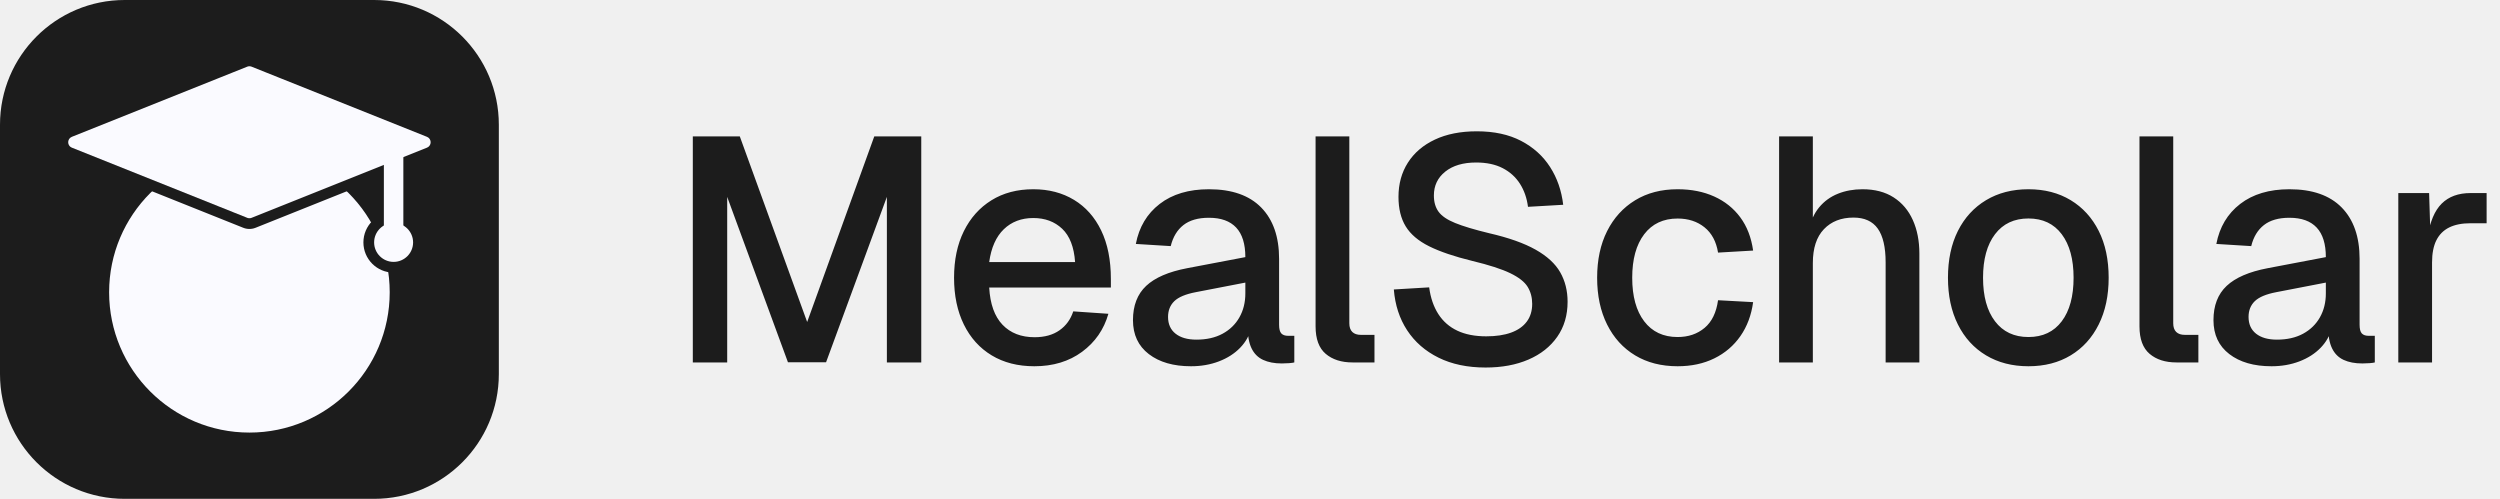
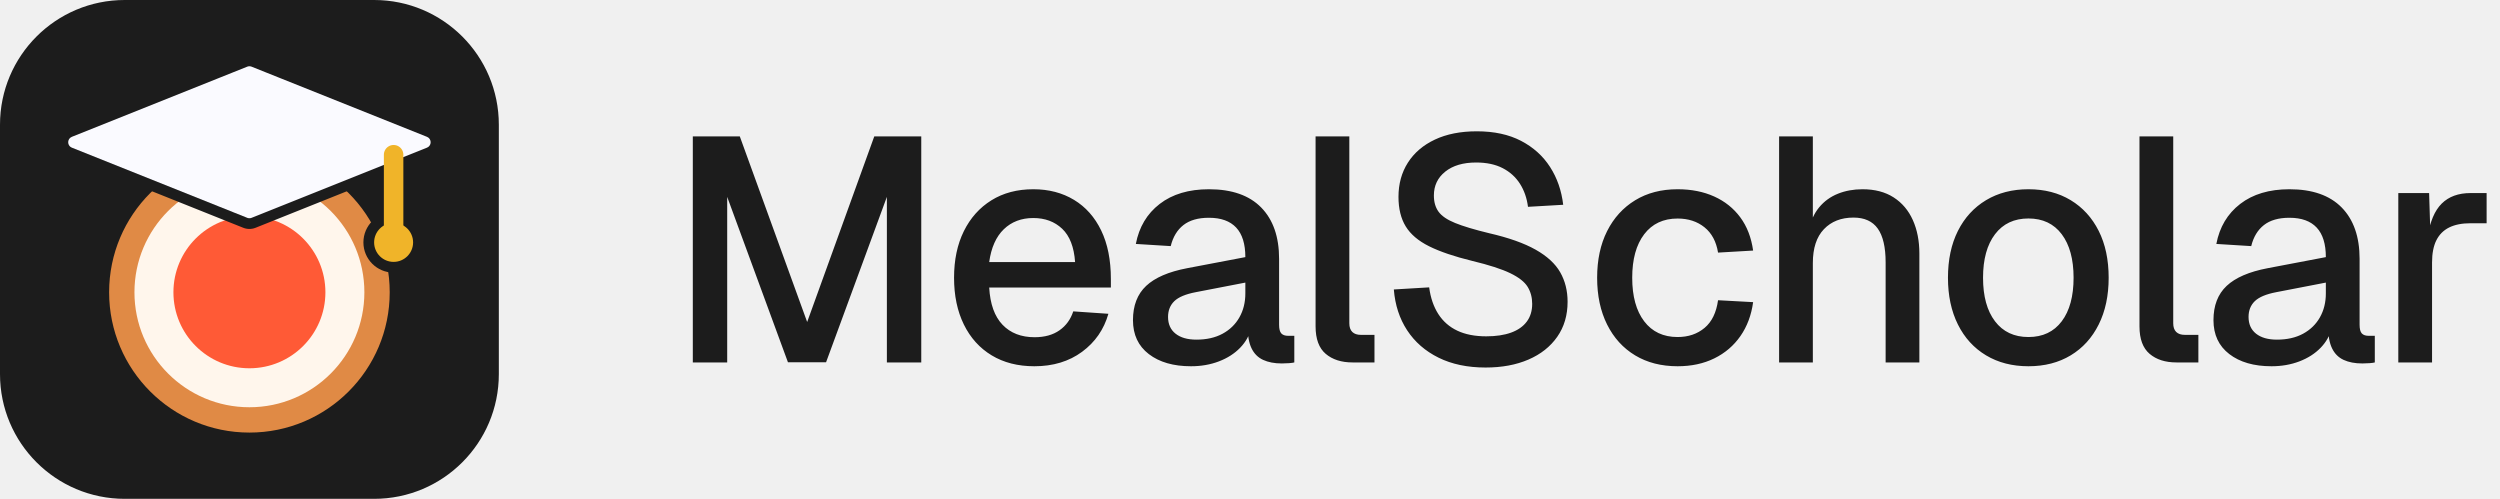
<svg xmlns="http://www.w3.org/2000/svg" viewBox="0 0 2566 512" role="img" aria-label="MealScholar">
  <rect width="512" height="512" rx="128" fill="#1C1C1C" />
  <mask id="ms-gap" maskUnits="userSpaceOnUse" x="0" y="0" width="512" height="512">
    <path d="M0 0h512v512H0z" fill="#fff" />
    <polygon points="256,74 436,146 256,218 76,146" stroke="#000" stroke-width="34" stroke-linejoin="round" />
    <path d="M404 158.8V238.8" stroke="#000" stroke-width="42" stroke-linecap="round" />
    <circle cx="404" cy="248.8" r="31" />
  </mask>
  <g mask="url(#ms-gap)">
-     <circle cx="256" cy="300" r="144" fill="#FAFAFF" />
+     <circle cx="256" cy="300" r="144" fill="#E08A45" />
+     <circle cx="256" cy="300" r="118" fill="#FFF6EC" />
+     <circle cx="256" cy="300" r="78" fill="#FF5A36" />
  </g>
  <polygon points="256,74 436,146 256,218 76,146" fill="#FAFAFF" stroke="#FAFAFF" stroke-width="12" stroke-linejoin="round" />
-   <path d="M404 158.8V238.8" stroke="#FAFAFF" stroke-width="20" stroke-linecap="round" />
-   <circle cx="404" cy="248.8" r="20" fill="#FAFAFF" />
+   <path d="M404 158.8V238.8" stroke="#F0B429" stroke-width="20" stroke-linecap="round" />
+   <circle cx="404" cy="248.8" r="20" fill="#F0B429" />
  <path transform="translate(683 372) scale(0.32676)" fill="#1C1C1C" d="M86 0.0V-710.0H233.601L445.2 -127.002L655.999 -710.0H803.601V0.0H695.6V-519.998L504.601 -0.6H384.8L194.001 -519.998V0.0Z M1158.8 12.0Q1081.4 12.0 1024.8 -22.2Q968.2 -56.4 937.4 -119.1Q906.6 -181.8 906.6 -266Q906.6 -350.2 937.4 -412.4Q968.2 -474.6 1024 -509.3Q1079.8 -544 1155.6 -544Q1228.201 -544 1283.301 -510.7Q1338.401 -477.4 1368.801 -414.4Q1399.201 -351.4 1399.201 -262V-235.2H1017.001Q1021.401 -157.4 1058.901 -118.3Q1096.401 -79.201 1159.6 -79.201Q1207 -79.201 1237.9 -101.001Q1268.8 -122.8 1281 -160.4L1391.401 -152.8Q1370.201 -78.6 1308.601 -33.3Q1247.001 12.0 1158.8 12.0ZM1017.001 -315.2H1286.8Q1281.8 -386.2 1246.2 -419.9Q1210.6 -453.599 1155.6 -453.599Q1099.401 -453.599 1062.901 -418.4Q1026.401 -383.2 1017.001 -315.2Z M1650.8 12.0Q1568.2 12.0 1518.4 -26.2Q1468.6 -64.4 1468.6 -132.8Q1468.6 -201.6 1510.1 -240.5Q1551.6 -279.4 1638.8 -296L1821.6 -330.8Q1821.6 -392.8 1792.8 -423.6Q1764 -454.4 1707.2 -454.4Q1656.401 -454.4 1627.101 -431.5Q1597.801 -408.6 1587.201 -365.4L1477.6 -372.2Q1492.8 -451.8 1552.6 -497.9Q1612.4 -544 1707.2 -544Q1815.201 -544 1871.401 -486.6Q1927.601 -429.2 1927.601 -325.2V-118.401Q1927.601 -98.801 1934.501 -91.201Q1941.401 -83.601 1956.401 -83.601H1975.401V0.0Q1970.401 1.4 1959.201 2.3Q1948.001 3.2 1936.201 3.2Q1901.601 3.2 1877.401 -8Q1853.2 -19.2 1841 -44.5Q1828.8 -69.8 1828.8 -112.8L1839.6 -108.0Q1831.8 -73.4 1805.2 -46Q1778.6 -18.6 1738.5 -3.3Q1698.4 12.0 1650.8 12.0ZM1668.001 -71.601Q1715.8 -71.601 1750.1 -90.2Q1784.4 -108.8 1803 -141.7Q1821.6 -174.6 1821.6 -216.8V-250.8L1666.401 -220.8Q1618.201 -211.6 1598.501 -192.5Q1578.801 -173.4 1578.801 -142.8Q1578.801 -109 1602.401 -90.3Q1626.001 -71.601 1668.001 -71.601Z M2158.2 0.0Q2105.8 0.0 2074 -27Q2042.2 -54 2042.2 -113.201V-710.0H2148.201V-123.201Q2148.201 -104.801 2157.601 -95.701Q2167.001 -86.601 2184.601 -86.601H2227.201V0.0Z M2576.2 16.0Q2491 16.0 2428.4 -15.0Q2365.8 -46.0 2329.8 -101Q2293.8 -156 2288 -229.2L2399.001 -235.8Q2405.601 -186.4 2427.801 -151.901Q2450.001 -117.401 2487.501 -99.701Q2525.001 -82.001 2578.2 -82.001Q2624.2 -82.001 2656.4 -93.701Q2688.6 -105.401 2705.6 -128.201Q2722.6 -151 2722.6 -184Q2722.6 -214.2 2708.3 -237.5Q2694 -260.8 2653.7 -280.3Q2613.4 -299.8 2534.601 -318.799Q2449.6 -339.599 2398.8 -364.899Q2348 -390.199 2325.3 -427.4Q2302.6 -464.6 2302.6 -520Q2302.6 -581.2 2332.2 -627.6Q2361.8 -674 2417 -700Q2472.2 -726.0 2548.601 -726.0Q2630.001 -726.0 2687.601 -696Q2745.201 -666 2778.701 -614Q2812.201 -562 2820.001 -495.2L2709.4 -488.8Q2704.2 -529.8 2684.2 -561.199Q2664.2 -592.599 2629.9 -610.299Q2595.6 -627.999 2546.601 -627.999Q2485.401 -627.999 2449.601 -599.399Q2413.801 -570.799 2413.801 -524.4Q2413.801 -493.6 2428.501 -473.4Q2443.201 -453.2 2480.501 -438Q2517.801 -422.8 2587 -406Q2679.201 -384.8 2733.401 -354.2Q2787.601 -323.6 2810.701 -283Q2833.801 -242.4 2833.801 -190.4Q2833.801 -127 2801.301 -80.5Q2768.801 -34 2710.901 -9Q2653.001 16.0 2576.2 16.0Z M3179.4 12.0Q3102.6 12.0 3045.9 -22.2Q2989.2 -56.4 2957.9 -119.1Q2926.6 -181.8 2926.6 -266Q2926.6 -350.2 2957.9 -412.4Q2989.2 -474.6 3045.9 -509.3Q3102.6 -544 3179.4 -544Q3243.801 -544 3294.201 -521.3Q3344.601 -498.6 3376.301 -455.7Q3408.001 -412.8 3416.601 -351.4L3306.4 -345Q3298 -397 3263.8 -424.499Q3229.6 -451.999 3179.4 -451.999Q3112.001 -451.999 3074.401 -402.6Q3036.801 -353.2 3036.801 -266Q3036.801 -178.6 3074.401 -129.201Q3112.001 -79.801 3179.4 -79.801Q3229.8 -79.801 3264.1 -108.501Q3298.4 -137.201 3306.4 -195.4L3416.601 -189.4Q3408.201 -128 3376.701 -82.8Q3345.201 -37.6 3294.801 -12.8Q3244.401 12.0 3179.4 12.0Z M3498.2 0.0V-710.0H3604.201V-412.4L3591.001 -413.6Q3600.201 -458.6 3624.101 -487.3Q3648.001 -516 3683.101 -530Q3718.201 -544 3760.201 -544Q3818.201 -544 3858.001 -518.4Q3897.801 -492.8 3918.301 -447.1Q3938.801 -401.4 3938.801 -342.2V0.0H3832.8V-314.4Q3832.8 -385.599 3808.2 -420.299Q3783.6 -454.999 3731.8 -454.999Q3673.801 -454.999 3639.001 -418.599Q3604.201 -382.2 3604.201 -312.4V0.0Z M4281.4 12.0Q4205.4 12.0 4148.3 -22.2Q4091.2 -56.4 4059.9 -119.1Q4028.6 -181.8 4028.6 -266Q4028.6 -351 4059.9 -413.2Q4091.2 -475.4 4148.3 -509.7Q4205.4 -544 4281.4 -544Q4357.401 -544 4414.101 -509.7Q4470.801 -475.4 4502.101 -413.2Q4533.401 -351 4533.401 -266Q4533.401 -181.8 4502.101 -119.1Q4470.801 -56.4 4414.101 -22.2Q4357.401 12.0 4281.4 12.0ZM4281.4 -79.801Q4348.8 -79.801 4386 -129.201Q4423.2 -178.6 4423.2 -266Q4423.2 -353.2 4386 -402.7Q4348.8 -452.199 4281.4 -452.199Q4214.001 -452.199 4176.401 -402.7Q4138.801 -353.2 4138.801 -266Q4138.801 -178.6 4176.401 -129.201Q4214.001 -79.801 4281.4 -79.801Z M4746.2 0.0Q4693.8 0.0 4662 -27Q4630.2 -54 4630.2 -113.201V-710.0H4736.201V-123.201Q4736.201 -104.801 4745.601 -95.701Q4755.001 -86.601 4772.601 -86.601H4815.201V0.0Z M5044.8 12.0Q4962.2 12.0 4912.4 -26.2Q4862.6 -64.4 4862.6 -132.8Q4862.6 -201.6 4904.1 -240.5Q4945.6 -279.4 5032.8 -296L5215.6 -330.8Q5215.6 -392.8 5186.8 -423.6Q5158 -454.4 5101.2 -454.4Q5050.401 -454.4 5021.101 -431.5Q4991.801 -408.6 4981.201 -365.4L4871.6 -372.2Q4886.8 -451.8 4946.6 -497.9Q5006.4 -544 5101.2 -544Q5209.201 -544 5265.401 -486.6Q5321.601 -429.2 5321.601 -325.2V-118.401Q5321.601 -98.801 5328.501 -91.201Q5335.401 -83.601 5350.401 -83.601H5369.401V0.0Q5364.401 1.4 5353.201 2.3Q5342.001 3.2 5330.201 3.2Q5295.601 3.2 5271.401 -8Q5247.2 -19.2 5235 -44.5Q5222.8 -69.8 5222.8 -112.8L5233.6 -108.0Q5225.8 -73.4 5199.2 -46Q5172.6 -18.6 5132.5 -3.3Q5092.4 12.0 5044.8 12.0ZM5062.001 -71.601Q5109.8 -71.601 5144.1 -90.2Q5178.4 -108.8 5197 -141.7Q5215.6 -174.6 5215.6 -216.8V-250.8L5060.401 -220.8Q5012.201 -211.6 4992.501 -192.5Q4972.801 -173.4 4972.801 -142.8Q4972.801 -109 4996.401 -90.3Q5020.001 -71.601 5062.001 -71.601Z M5443.2 0.0V-532H5540.001L5544.401 -390.8L5535.201 -393.6Q5546.201 -466 5579.601 -499Q5613.001 -532 5669.801 -532H5720.601V-437.199H5670.201Q5629.601 -437.199 5602.901 -423.899Q5576.201 -410.599 5562.701 -383.599Q5549.201 -356.6 5549.201 -313.8V0.0Z" />
</svg>
